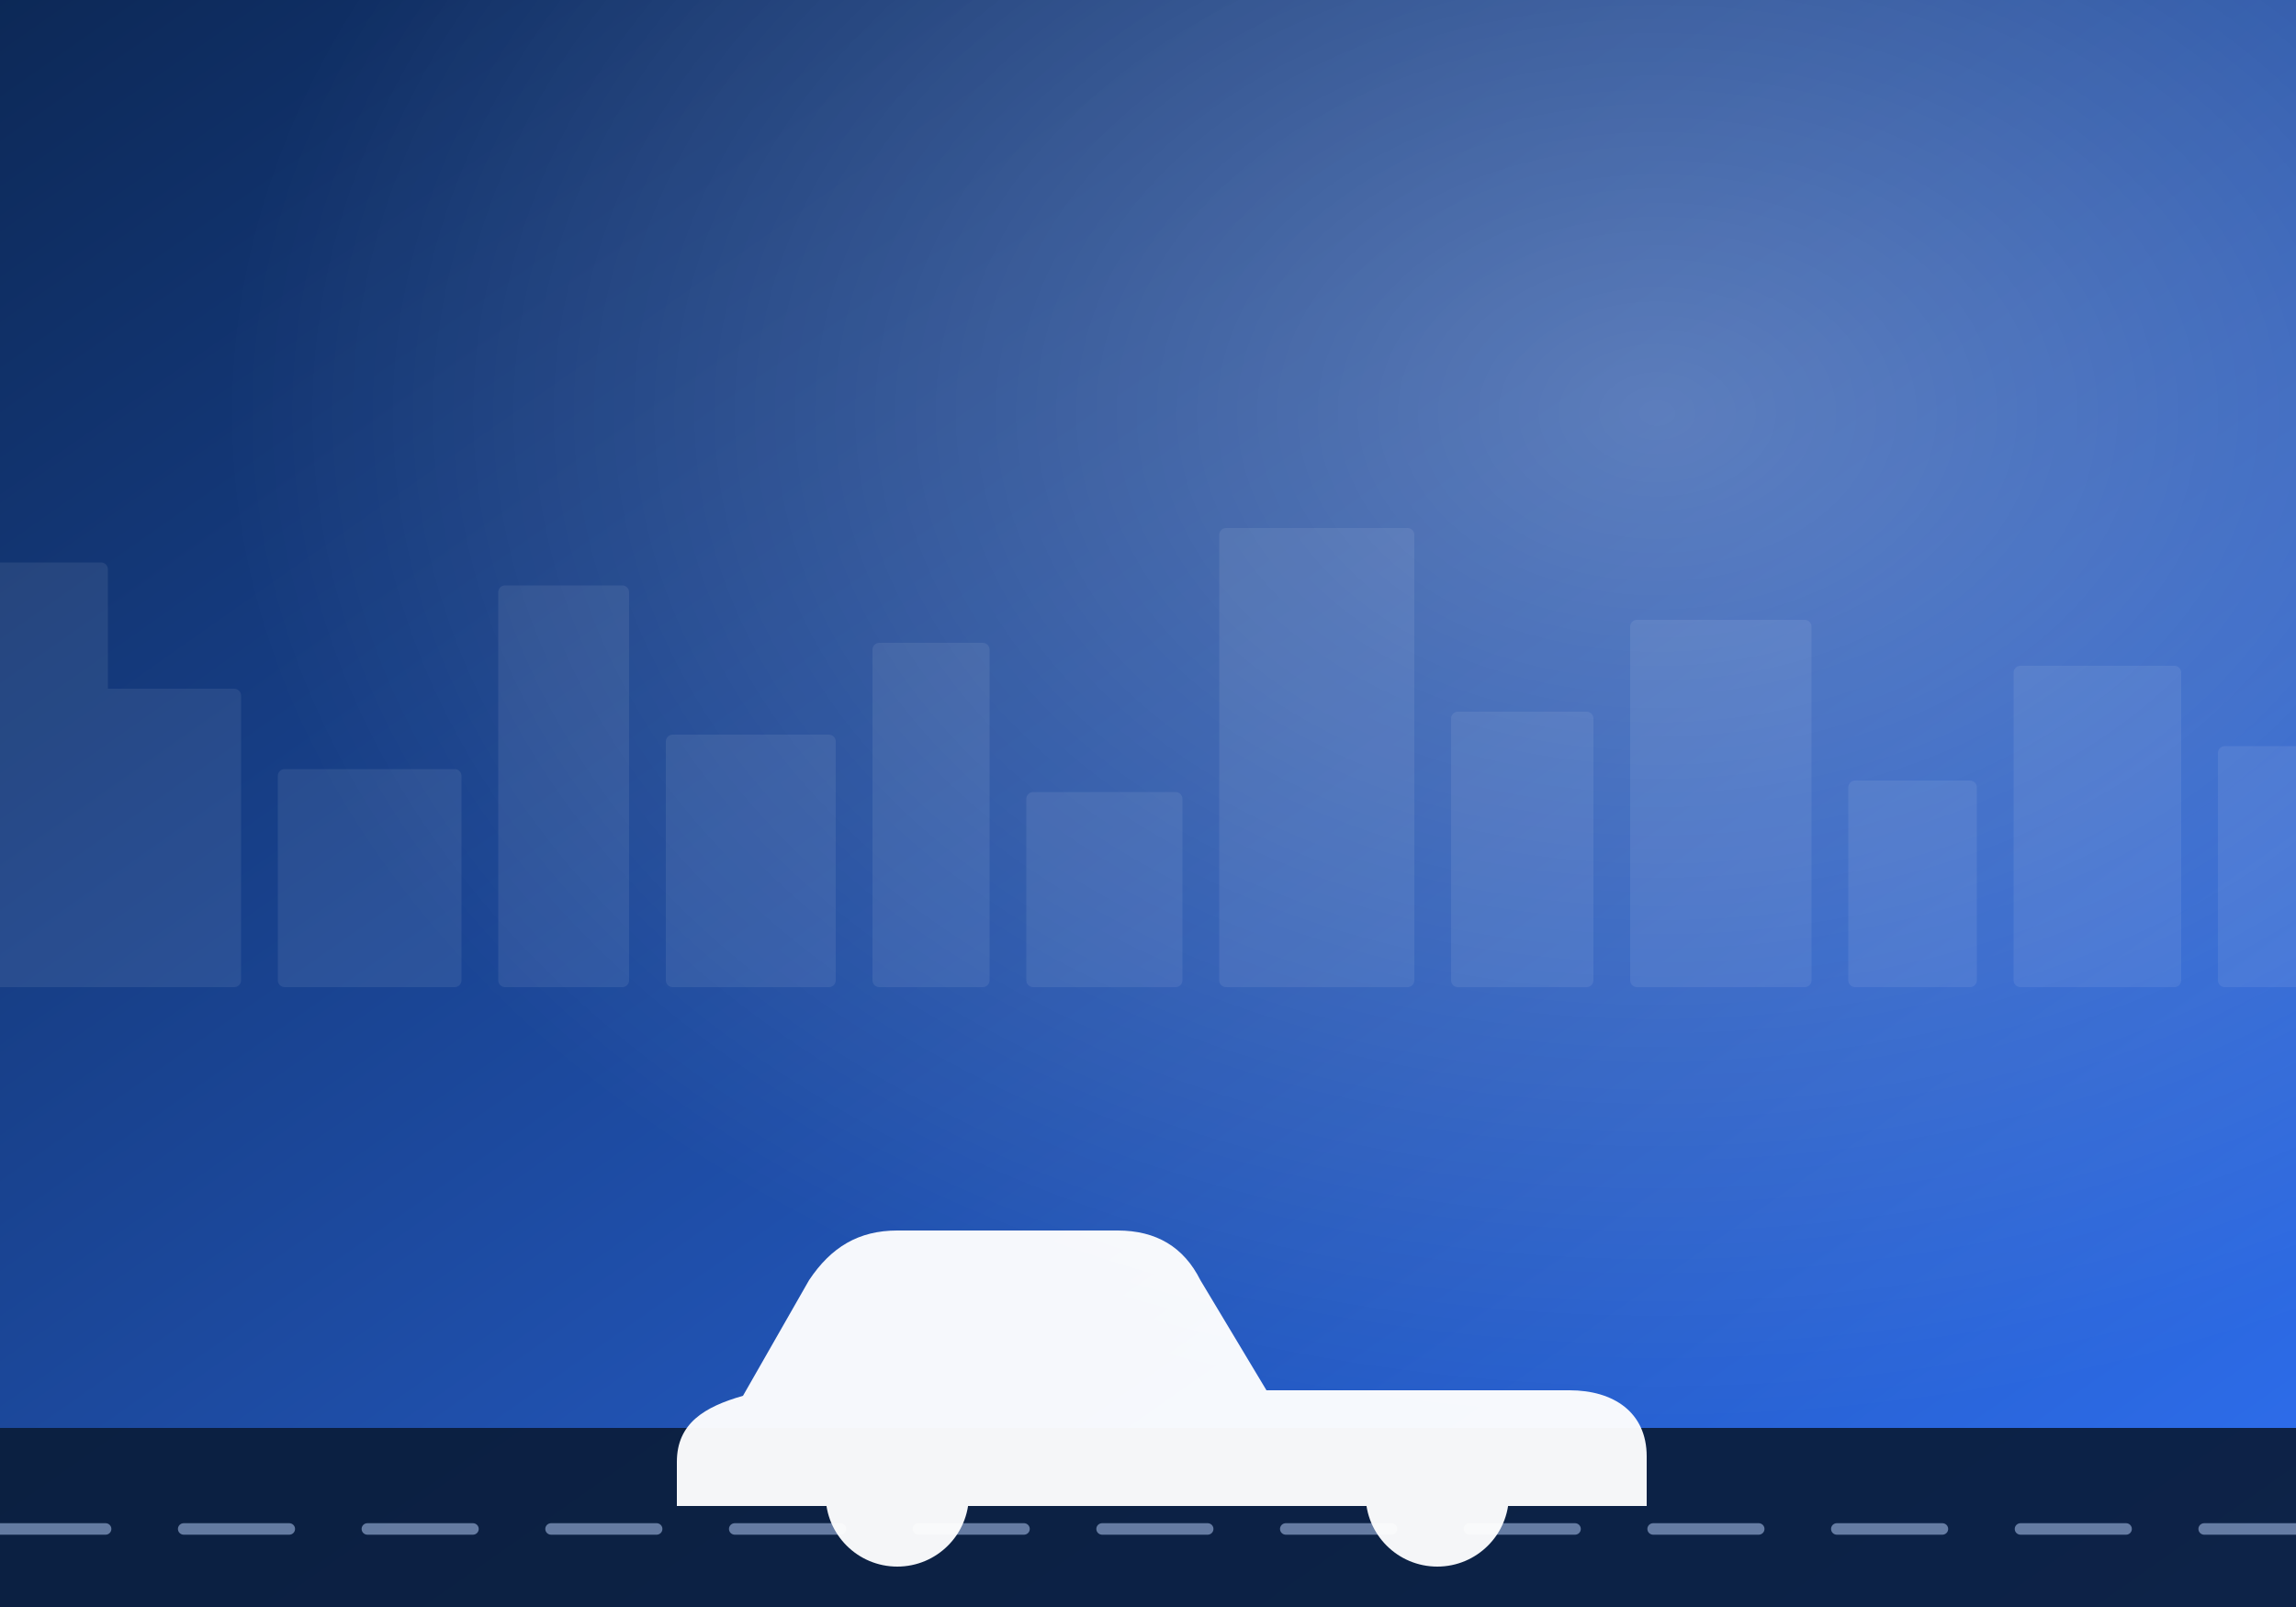
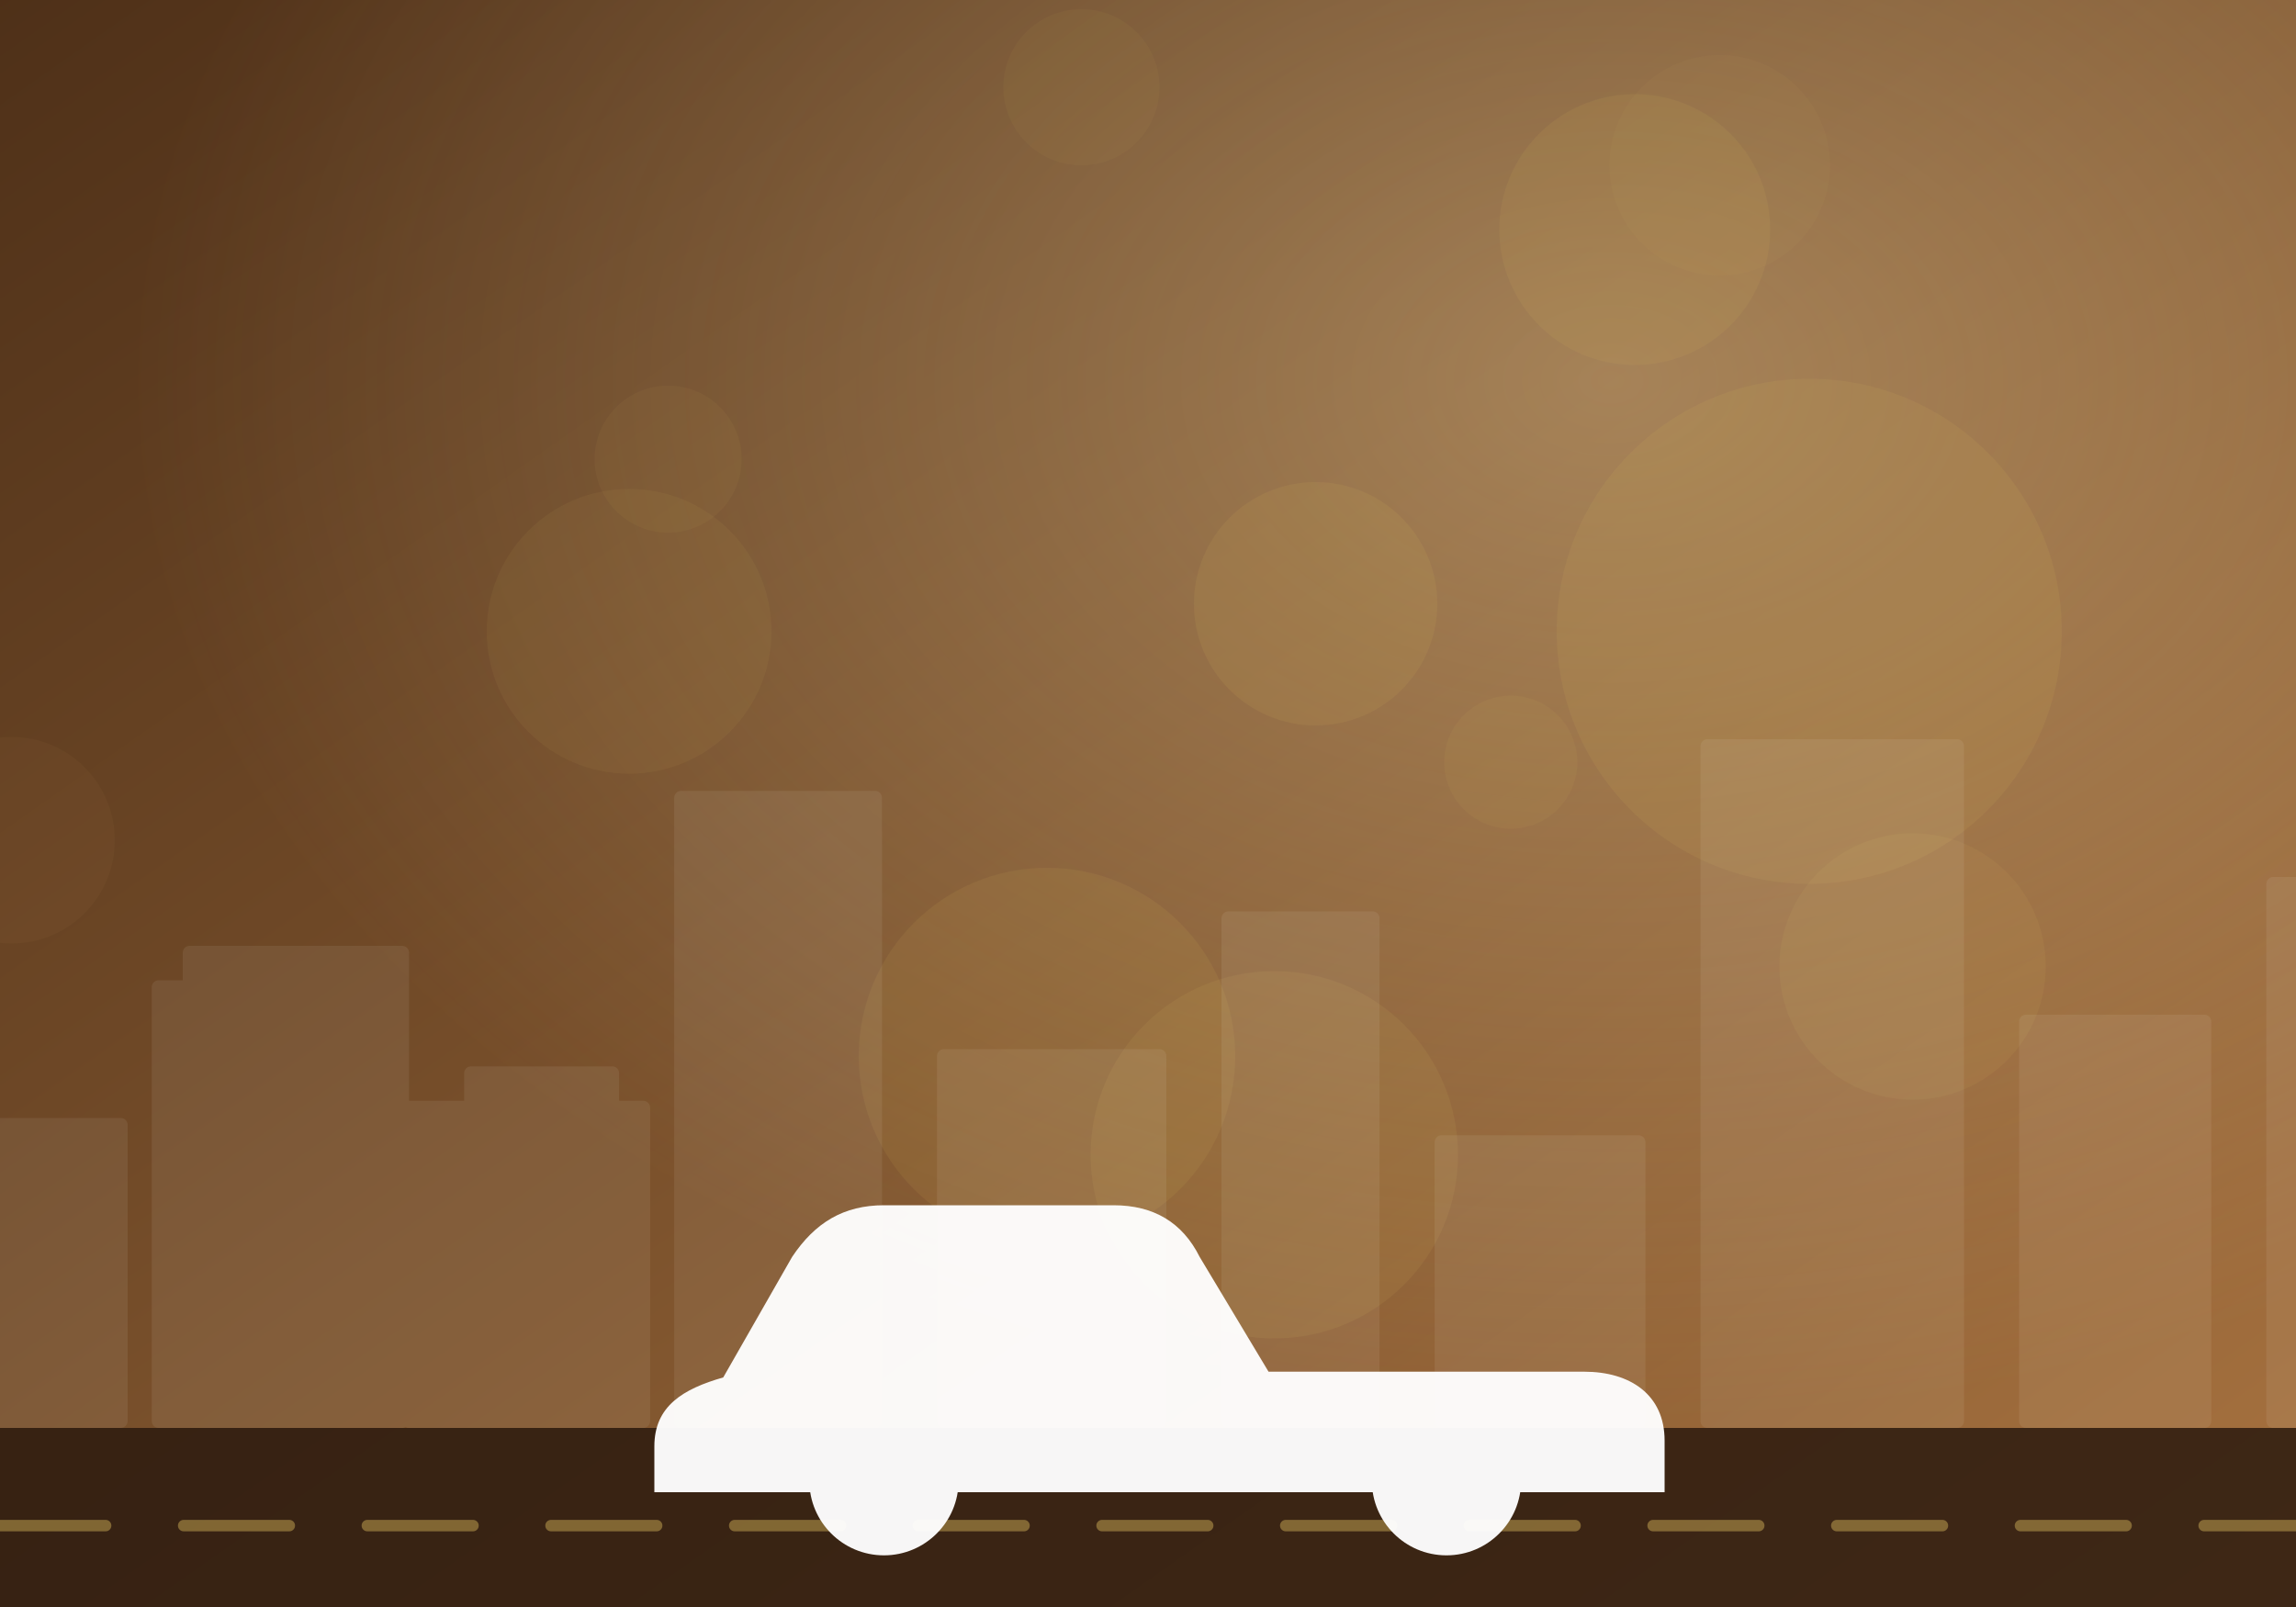
<svg xmlns="http://www.w3.org/2000/svg" viewBox="0 0 1000 700" width="1000" height="700" role="img">
  <defs>
    <linearGradient id="bg" x1="0" y1="0" x2="1" y2="1">
-       <stop offset="0" stop-color="#0c2856" />
-       <stop offset="1" stop-color="#2f70f2" />
+       <stop offset="0" stop-color="#4e3018" />
+       <stop offset="1" stop-color="#a87340" />
    </linearGradient>
-     <radialGradient id="glow" cx="72%" cy="26%" r="62%">
-       <stop offset="0" stop-color="#ffffff" stop-opacity=".28" />
-       <stop offset="1" stop-color="#ffffff" stop-opacity="0" />
+     <radialGradient id="glow" cx="70%" cy="24%" r="64%">
+       <stop offset="0" stop-color="#ffe6b0" stop-opacity=".34" />
+       <stop offset="1" stop-color="#ffe6b0" stop-opacity="0" />
    </radialGradient>
  </defs>
  <rect width="1000" height="700" fill="url(#bg)" />
  <rect width="1000" height="700" fill="url(#glow)" />
-   <g fill="#ffffff" opacity="0.08">
-     <rect x="-20" y="360" width="46" height="70" rx="3" />
-     <rect x="42" y="300" width="63" height="130" rx="3" />
-     <rect x="121" y="335" width="80" height="95" rx="3" />
-     <rect x="217" y="255" width="57" height="175" rx="3" />
-     <rect x="290" y="320" width="74" height="110" rx="3" />
-     <rect x="380" y="280" width="51" height="150" rx="3" />
-     <rect x="447" y="345" width="68" height="85" rx="3" />
-     <rect x="531" y="230" width="85" height="200" rx="3" />
-     <rect x="632" y="310" width="62" height="120" rx="3" />
-     <rect x="710" y="270" width="79" height="160" rx="3" />
-     <rect x="805" y="340" width="56" height="90" rx="3" />
-     <rect x="877" y="290" width="73" height="140" rx="3" />
-     <rect x="966" y="325" width="50" height="105" rx="3" />
-     <rect x="-20" y="245" width="67" height="185" rx="3" />
+   <circle cx="291" cy="200" r="32" fill="#d9b85c" opacity="0.055" />
+   <circle cx="712" cy="100" r="59" fill="#d9b85c" opacity="0.091" />
+   <circle cx="573" cy="263" r="53" fill="#d9b85c" opacity="0.103" />
+   <circle cx="788" cy="275" r="110" fill="#d9b85c" opacity="0.104" />
+   <circle cx="456" cy="460" r="82" fill="#d9b85c" opacity="0.092" />
+   <circle cx="749" cy="72" r="48" fill="#d9b85c" opacity="0.043" />
+   <circle cx="471" cy="38" r="34" fill="#d9b85c" opacity="0.050" />
+   <circle cx="274" cy="275" r="62" fill="#d9b85c" opacity="0.070" />
+   <circle cx="555" cy="503" r="80" fill="#d9b85c" opacity="0.100" />
+   <circle cx="5" cy="366" r="45" fill="#d9b85c" opacity="0.042" />
+   <circle cx="833" cy="421" r="58" fill="#d9b85c" opacity="0.085" />
+   <circle cx="658" cy="332" r="29" fill="#d9b85c" opacity="0.063" />
+   <g fill="#f7f1e7" opacity="0.08">
+     <rect x="-20" y="517" width="62.1" height="105" rx="3" />
+     <rect x="66.1" y="427" width="85.05" height="195" rx="3" />
+     <rect x="175.15" y="479.5" width="108" height="142.5" rx="3" />
+     <rect x="307.15" y="359.5" width="76.95" height="262.5" rx="3" />
+     <rect x="408.1" y="457" width="99.9" height="165" rx="3" />
+     <rect x="532" y="397" width="68.85" height="225" rx="3" />
+     <rect x="624.85" y="494.5" width="91.8" height="127.5" rx="3" />
+     <rect x="740.65" y="322" width="114.75" height="300" rx="3" />
+     <rect x="879.4" y="442" width="83.7" height="180" rx="3" />
+     <rect x="987.1" y="382" width="106.65" height="240" rx="3" />
+     <rect x="-20" y="487" width="75.6" height="135" rx="3" />
+     <rect x="79.6" y="412" width="98.55" height="210" rx="3" />
+     <rect x="202.15" y="464.5" width="67.5" height="157.5" rx="3" />
+     <rect x="293.65" y="344.5" width="90.45" height="277.5" rx="3" />
  </g>
-   <rect x="0" y="622" width="1000" height="78" fill="#0a1c3a" opacity=".92" />
-   <g stroke="#bed6ff" stroke-width="5" stroke-linecap="round" opacity=".5" stroke-dasharray="46 34">
-     <line x1="0" y1="666" x2="1000" y2="666" />
+   <rect x="0" y="622" width="1000" height="78" fill="#2b1a0e" opacity=".85" />
+   <g stroke="#d9b85c" stroke-width="5" stroke-linecap="round" opacity=".45" stroke-dasharray="46 34">
+     <line x1="0" y1="664.545" x2="1000" y2="664.545" />
  </g>
-   <g transform="translate(290 512) scale(2.4)" fill="#ffffff" opacity="0.96">
+   <g transform="translate(280 500) scale(2.5)" fill="#ffffff" opacity="0.96">
    <path d="M2 52c0-7 5-10 12-12l12-21c4-6 9-9 16-9h40c7 0 12 3 15 9l12 20h55c8 0 14 4 14 12v9H2z" />
    <circle cx="42" cy="58" r="13" />
    <circle cx="140" cy="58" r="13" />
  </g>
</svg>
